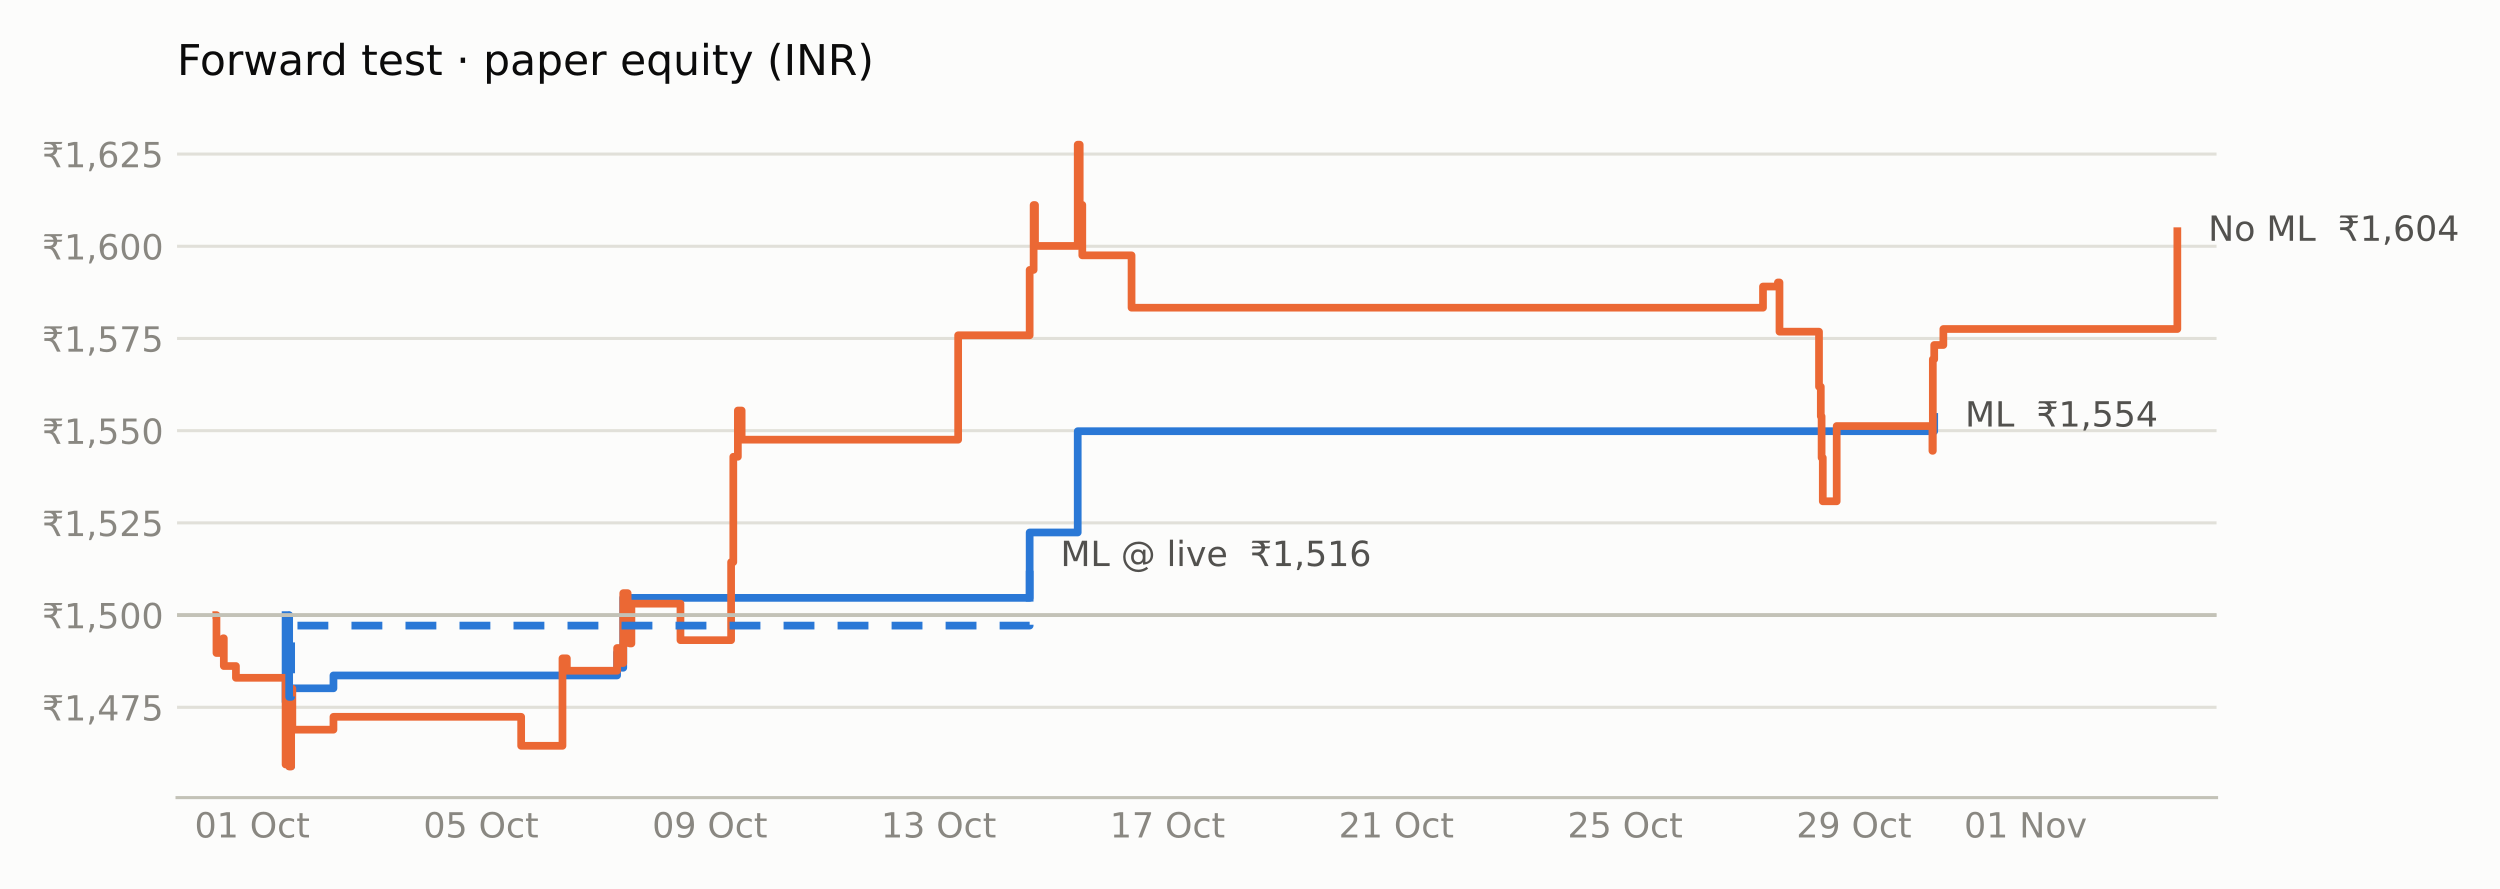
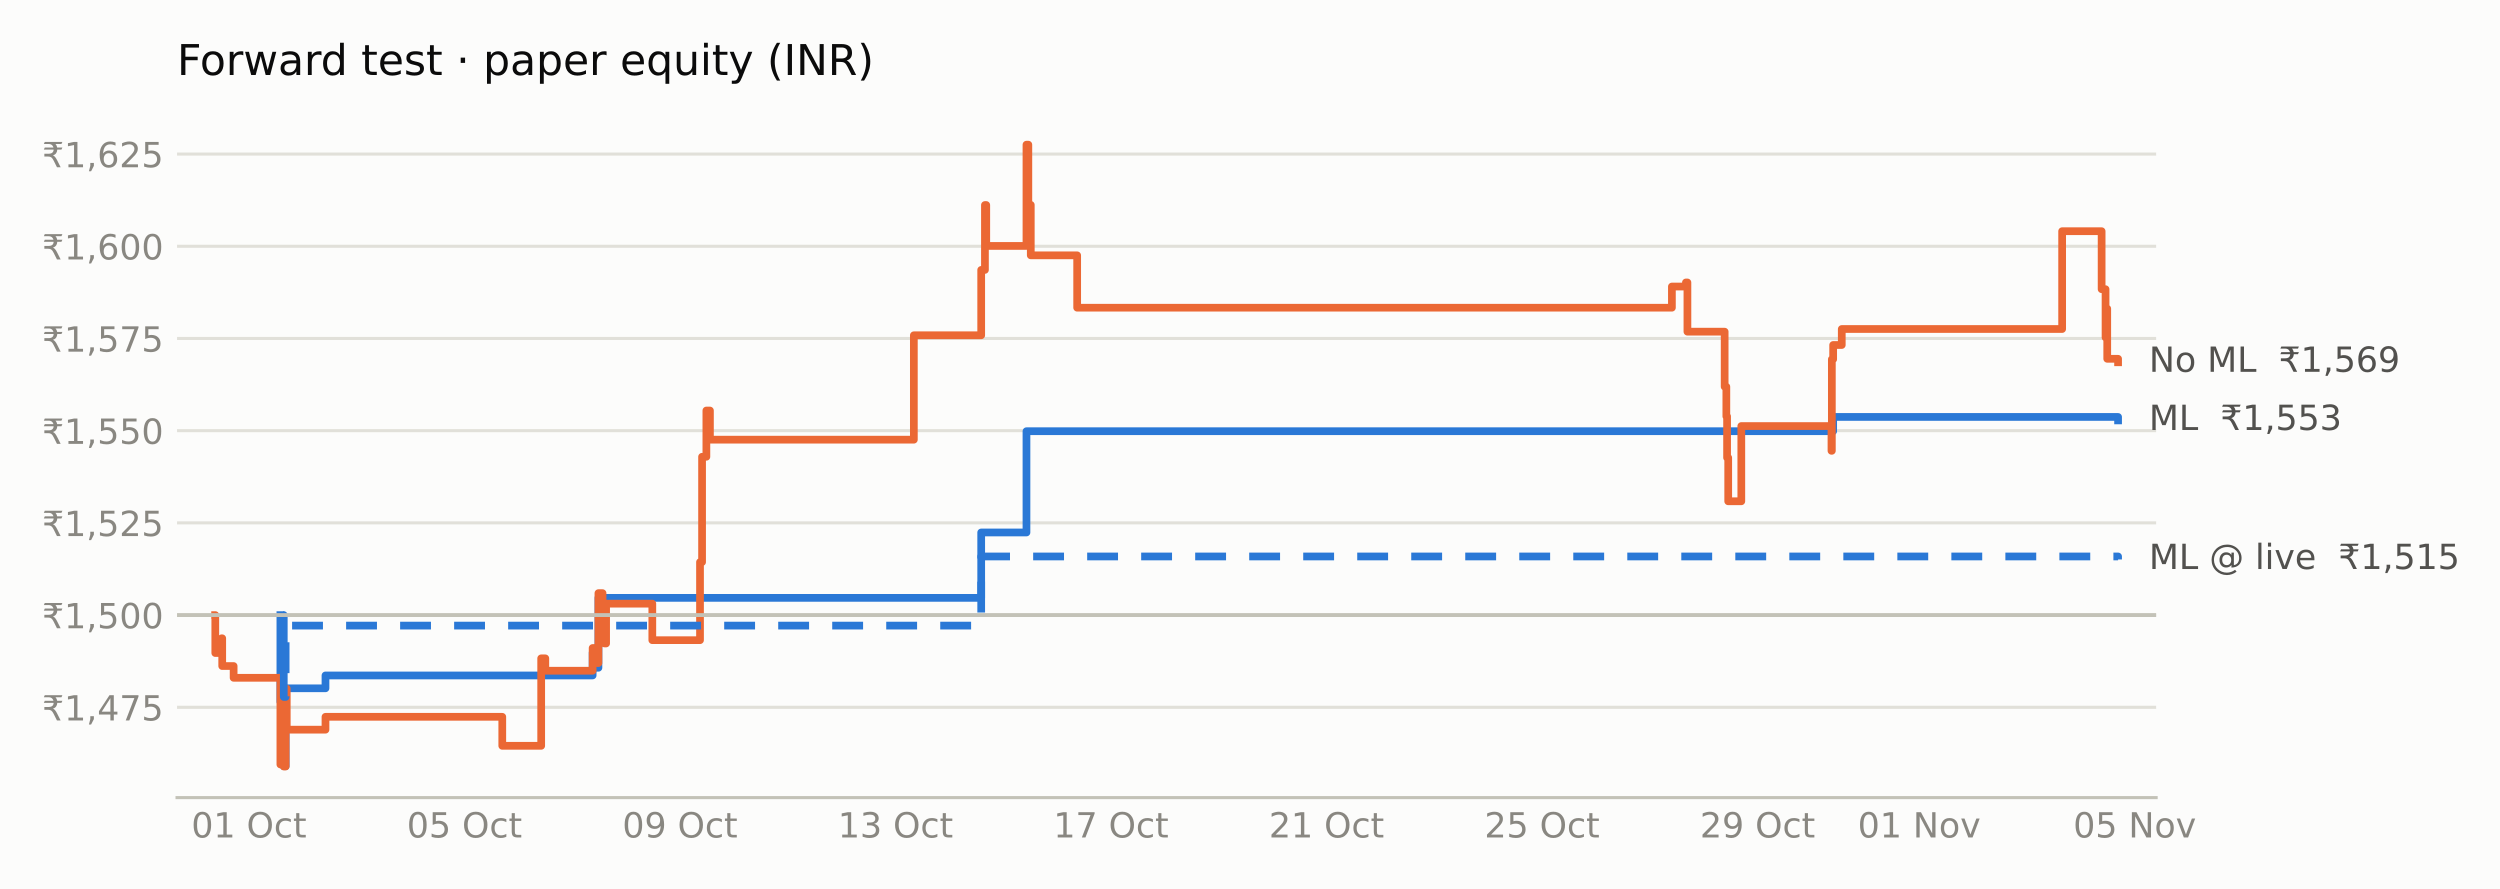
<svg xmlns="http://www.w3.org/2000/svg" xmlns:xlink="http://www.w3.org/1999/xlink" width="648pt" height="230.4pt" viewBox="0 0 648 230.4" version="1.1">
  <defs>
    <style type="text/css">*{stroke-linejoin: round; stroke-linecap: butt}</style>
  </defs>
  <g id="figure_1">
    <g id="patch_1">
      <path d="M 0 230.4  L 648 230.4  L 648 0  L 0 0  z " style="fill: #fcfcfb" />
    </g>
    <g id="axes_1">
      <g id="patch_2">
-         <path d="M 45.89 206.74  L 574.532 206.74  L 574.532 29.44  L 45.89 29.44  z " style="fill: #fcfcfb" />
+         <path d="M 45.89 206.74  L 558.872 206.74  L 558.872 29.44  L 45.89 29.44  z " style="fill: #fcfcfb" />
      </g>
      <g id="matplotlib.axis_1">
        <g id="xtick_1">
          <g id="line2d_1" />
          <g id="text_1">
-             <g style="fill: #898781" transform="translate(50.43777 217.0786) scale(0.09 -0.09)">
+             <g style="fill: #898781" transform="translate(49.59476 217.0786) scale(0.09 -0.09)">
              <defs>
                <path id="DejaVuSans-30" d="M 2034 4250  Q 1547 4250 1301 3770  Q 1056 3291 1056 2328  Q 1056 1369 1301 889  Q 1547 409 2034 409  Q 2525 409 2770 889  Q 3016 1369 3016 2328  Q 3016 3291 2770 3770  Q 2525 4250 2034 4250  z M 2034 4750  Q 2819 4750 3233 4129  Q 3647 3509 3647 2328  Q 3647 1150 3233 529  Q 2819 -91 2034 -91  Q 1250 -91 836 529  Q 422 1150 422 2328  Q 422 3509 836 4129  Q 1250 4750 2034 4750  z " transform="scale(0.015625)" />
                <path id="DejaVuSans-31" d="M 794 531  L 1825 531  L 1825 4091  L 703 3866  L 703 4441  L 1819 4666  L 2450 4666  L 2450 531  L 3481 531  L 3481 0  L 794 0  L 794 531  z " transform="scale(0.015625)" />
                <path id="DejaVuSans-20" transform="scale(0.015625)" />
                <path id="DejaVuSans-4f" d="M 2522 4238  Q 1834 4238 1429 3725  Q 1025 3213 1025 2328  Q 1025 1447 1429 934  Q 1834 422 2522 422  Q 3209 422 3611 934  Q 4013 1447 4013 2328  Q 4013 3213 3611 3725  Q 3209 4238 2522 4238  z M 2522 4750  Q 3503 4750 4090 4092  Q 4678 3434 4678 2328  Q 4678 1225 4090 567  Q 3503 -91 2522 -91  Q 1538 -91 948 565  Q 359 1222 359 2328  Q 359 3434 948 4092  Q 1538 4750 2522 4750  z " transform="scale(0.015625)" />
                <path id="DejaVuSans-63" d="M 3122 3366  L 3122 2828  Q 2878 2963 2633 3030  Q 2388 3097 2138 3097  Q 1578 3097 1268 2742  Q 959 2388 959 1747  Q 959 1106 1268 751  Q 1578 397 2138 397  Q 2388 397 2633 464  Q 2878 531 3122 666  L 3122 134  Q 2881 22 2623 -34  Q 2366 -91 2075 -91  Q 1284 -91 818 406  Q 353 903 353 1747  Q 353 2603 823 3093  Q 1294 3584 2113 3584  Q 2378 3584 2631 3529  Q 2884 3475 3122 3366  z " transform="scale(0.015625)" />
                <path id="DejaVuSans-74" d="M 1172 4494  L 1172 3500  L 2356 3500  L 2356 3053  L 1172 3053  L 1172 1153  Q 1172 725 1289 603  Q 1406 481 1766 481  L 2356 481  L 2356 0  L 1766 0  Q 1100 0 847 248  Q 594 497 594 1153  L 594 3053  L 172 3053  L 172 3500  L 594 3500  L 594 4494  L 1172 4494  z " transform="scale(0.015625)" />
              </defs>
              <use xlink:href="#DejaVuSans-30" />
              <use xlink:href="#DejaVuSans-31" transform="translate(63.62305 0)" />
              <use xlink:href="#DejaVuSans-20" transform="translate(127.2461 0)" />
              <use xlink:href="#DejaVuSans-4f" transform="translate(159.0332 0)" />
              <use xlink:href="#DejaVuSans-63" transform="translate(237.7441 0)" />
              <use xlink:href="#DejaVuSans-74" transform="translate(292.7246 0)" />
            </g>
          </g>
        </g>
        <g id="xtick_2">
          <g id="line2d_2" />
          <g id="text_2">
-             <g style="fill: #898781" transform="translate(109.7483 217.0786) scale(0.09 -0.09)">
+             <g style="fill: #898781" transform="translate(105.4566 217.0786) scale(0.09 -0.09)">
              <defs>
                <path id="DejaVuSans-35" d="M 691 4666  L 3169 4666  L 3169 4134  L 1269 4134  L 1269 2991  Q 1406 3038 1543 3061  Q 1681 3084 1819 3084  Q 2600 3084 3056 2656  Q 3513 2228 3513 1497  Q 3513 744 3044 326  Q 2575 -91 1722 -91  Q 1428 -91 1123 -41  Q 819 9 494 109  L 494 744  Q 775 591 1075 516  Q 1375 441 1709 441  Q 2250 441 2565 725  Q 2881 1009 2881 1497  Q 2881 1984 2565 2268  Q 2250 2553 1709 2553  Q 1456 2553 1204 2497  Q 953 2441 691 2322  L 691 4666  z " transform="scale(0.015625)" />
              </defs>
              <use xlink:href="#DejaVuSans-30" />
              <use xlink:href="#DejaVuSans-35" transform="translate(63.62305 0)" />
              <use xlink:href="#DejaVuSans-20" transform="translate(127.2461 0)" />
              <use xlink:href="#DejaVuSans-4f" transform="translate(159.0332 0)" />
              <use xlink:href="#DejaVuSans-63" transform="translate(237.7441 0)" />
              <use xlink:href="#DejaVuSans-74" transform="translate(292.7246 0)" />
            </g>
          </g>
        </g>
        <g id="xtick_3">
          <g id="line2d_3" />
          <g id="text_3">
-             <g style="fill: #898781" transform="translate(169.0589 217.0786) scale(0.09 -0.09)">
+             <g style="fill: #898781" transform="translate(161.3184 217.0786) scale(0.09 -0.09)">
              <defs>
                <path id="DejaVuSans-39" d="M 703 97  L 703 672  Q 941 559 1184 500  Q 1428 441 1663 441  Q 2288 441 2617 861  Q 2947 1281 2994 2138  Q 2813 1869 2534 1725  Q 2256 1581 1919 1581  Q 1219 1581 811 2004  Q 403 2428 403 3163  Q 403 3881 828 4315  Q 1253 4750 1959 4750  Q 2769 4750 3195 4129  Q 3622 3509 3622 2328  Q 3622 1225 3098 567  Q 2575 -91 1691 -91  Q 1453 -91 1209 -44  Q 966 3 703 97  z M 1959 2075  Q 2384 2075 2632 2365  Q 2881 2656 2881 3163  Q 2881 3666 2632 3958  Q 2384 4250 1959 4250  Q 1534 4250 1286 3958  Q 1038 3666 1038 3163  Q 1038 2656 1286 2365  Q 1534 2075 1959 2075  z " transform="scale(0.015625)" />
              </defs>
              <use xlink:href="#DejaVuSans-30" />
              <use xlink:href="#DejaVuSans-39" transform="translate(63.62305 0)" />
              <use xlink:href="#DejaVuSans-20" transform="translate(127.2461 0)" />
              <use xlink:href="#DejaVuSans-4f" transform="translate(159.0332 0)" />
              <use xlink:href="#DejaVuSans-63" transform="translate(237.7441 0)" />
              <use xlink:href="#DejaVuSans-74" transform="translate(292.7246 0)" />
            </g>
          </g>
        </g>
        <g id="xtick_4">
          <g id="line2d_4" />
          <g id="text_4">
-             <g style="fill: #898781" transform="translate(228.3694 217.0786) scale(0.09 -0.09)">
+             <g style="fill: #898781" transform="translate(217.1803 217.0786) scale(0.09 -0.09)">
              <defs>
                <path id="DejaVuSans-33" d="M 2597 2516  Q 3050 2419 3304 2112  Q 3559 1806 3559 1356  Q 3559 666 3084 287  Q 2609 -91 1734 -91  Q 1441 -91 1130 -33  Q 819 25 488 141  L 488 750  Q 750 597 1062 519  Q 1375 441 1716 441  Q 2309 441 2620 675  Q 2931 909 2931 1356  Q 2931 1769 2642 2001  Q 2353 2234 1838 2234  L 1294 2234  L 1294 2753  L 1863 2753  Q 2328 2753 2575 2939  Q 2822 3125 2822 3475  Q 2822 3834 2567 4026  Q 2313 4219 1838 4219  Q 1578 4219 1281 4162  Q 984 4106 628 3988  L 628 4550  Q 988 4650 1302 4700  Q 1616 4750 1894 4750  Q 2613 4750 3031 4423  Q 3450 4097 3450 3541  Q 3450 3153 3228 2886  Q 3006 2619 2597 2516  z " transform="scale(0.015625)" />
              </defs>
              <use xlink:href="#DejaVuSans-31" />
              <use xlink:href="#DejaVuSans-33" transform="translate(63.62305 0)" />
              <use xlink:href="#DejaVuSans-20" transform="translate(127.2461 0)" />
              <use xlink:href="#DejaVuSans-4f" transform="translate(159.0332 0)" />
              <use xlink:href="#DejaVuSans-63" transform="translate(237.7441 0)" />
              <use xlink:href="#DejaVuSans-74" transform="translate(292.7246 0)" />
            </g>
          </g>
        </g>
        <g id="xtick_5">
          <g id="line2d_5" />
          <g id="text_5">
-             <g style="fill: #898781" transform="translate(287.68 217.0786) scale(0.09 -0.09)">
+             <g style="fill: #898781" transform="translate(273.0421 217.0786) scale(0.09 -0.09)">
              <defs>
                <path id="DejaVuSans-37" d="M 525 4666  L 3525 4666  L 3525 4397  L 1831 0  L 1172 0  L 2766 4134  L 525 4134  L 525 4666  z " transform="scale(0.015625)" />
              </defs>
              <use xlink:href="#DejaVuSans-31" />
              <use xlink:href="#DejaVuSans-37" transform="translate(63.62305 0)" />
              <use xlink:href="#DejaVuSans-20" transform="translate(127.2461 0)" />
              <use xlink:href="#DejaVuSans-4f" transform="translate(159.0332 0)" />
              <use xlink:href="#DejaVuSans-63" transform="translate(237.7441 0)" />
              <use xlink:href="#DejaVuSans-74" transform="translate(292.7246 0)" />
            </g>
          </g>
        </g>
        <g id="xtick_6">
          <g id="line2d_6" />
          <g id="text_6">
-             <g style="fill: #898781" transform="translate(346.9905 217.0786) scale(0.09 -0.09)">
+             <g style="fill: #898781" transform="translate(328.9039 217.0786) scale(0.09 -0.09)">
              <defs>
                <path id="DejaVuSans-32" d="M 1228 531  L 3431 531  L 3431 0  L 469 0  L 469 531  Q 828 903 1448 1529  Q 2069 2156 2228 2338  Q 2531 2678 2651 2914  Q 2772 3150 2772 3378  Q 2772 3750 2511 3984  Q 2250 4219 1831 4219  Q 1534 4219 1204 4116  Q 875 4013 500 3803  L 500 4441  Q 881 4594 1212 4672  Q 1544 4750 1819 4750  Q 2544 4750 2975 4387  Q 3406 4025 3406 3419  Q 3406 3131 3298 2873  Q 3191 2616 2906 2266  Q 2828 2175 2409 1742  Q 1991 1309 1228 531  z " transform="scale(0.015625)" />
              </defs>
              <use xlink:href="#DejaVuSans-32" />
              <use xlink:href="#DejaVuSans-31" transform="translate(63.62305 0)" />
              <use xlink:href="#DejaVuSans-20" transform="translate(127.2461 0)" />
              <use xlink:href="#DejaVuSans-4f" transform="translate(159.0332 0)" />
              <use xlink:href="#DejaVuSans-63" transform="translate(237.7441 0)" />
              <use xlink:href="#DejaVuSans-74" transform="translate(292.7246 0)" />
            </g>
          </g>
        </g>
        <g id="xtick_7">
          <g id="line2d_7" />
          <g id="text_7">
-             <g style="fill: #898781" transform="translate(406.301 217.0786) scale(0.09 -0.09)">
+             <g style="fill: #898781" transform="translate(384.7658 217.0786) scale(0.09 -0.09)">
              <use xlink:href="#DejaVuSans-32" />
              <use xlink:href="#DejaVuSans-35" transform="translate(63.62305 0)" />
              <use xlink:href="#DejaVuSans-20" transform="translate(127.2461 0)" />
              <use xlink:href="#DejaVuSans-4f" transform="translate(159.0332 0)" />
              <use xlink:href="#DejaVuSans-63" transform="translate(237.7441 0)" />
              <use xlink:href="#DejaVuSans-74" transform="translate(292.7246 0)" />
            </g>
          </g>
        </g>
        <g id="xtick_8">
          <g id="line2d_8" />
          <g id="text_8">
-             <g style="fill: #898781" transform="translate(465.6116 217.0786) scale(0.09 -0.09)">
+             <g style="fill: #898781" transform="translate(440.6276 217.0786) scale(0.09 -0.09)">
              <use xlink:href="#DejaVuSans-32" />
              <use xlink:href="#DejaVuSans-39" transform="translate(63.62305 0)" />
              <use xlink:href="#DejaVuSans-20" transform="translate(127.2461 0)" />
              <use xlink:href="#DejaVuSans-4f" transform="translate(159.0332 0)" />
              <use xlink:href="#DejaVuSans-63" transform="translate(237.7441 0)" />
              <use xlink:href="#DejaVuSans-74" transform="translate(292.7246 0)" />
            </g>
          </g>
        </g>
        <g id="xtick_9">
          <g id="line2d_9" />
          <g id="text_9">
-             <g style="fill: #898781" transform="translate(509.0918 217.0786) scale(0.09 -0.09)">
+             <g style="fill: #898781" transform="translate(481.5213 217.0786) scale(0.09 -0.09)">
              <defs>
                <path id="DejaVuSans-4e" d="M 628 4666  L 1478 4666  L 3547 763  L 3547 4666  L 4159 4666  L 4159 0  L 3309 0  L 1241 3903  L 1241 0  L 628 0  L 628 4666  z " transform="scale(0.015625)" />
                <path id="DejaVuSans-6f" d="M 1959 3097  Q 1497 3097 1228 2736  Q 959 2375 959 1747  Q 959 1119 1226 758  Q 1494 397 1959 397  Q 2419 397 2687 759  Q 2956 1122 2956 1747  Q 2956 2369 2687 2733  Q 2419 3097 1959 3097  z M 1959 3584  Q 2709 3584 3137 3096  Q 3566 2609 3566 1747  Q 3566 888 3137 398  Q 2709 -91 1959 -91  Q 1206 -91 779 398  Q 353 888 353 1747  Q 353 2609 779 3096  Q 1206 3584 1959 3584  z " transform="scale(0.015625)" />
                <path id="DejaVuSans-76" d="M 191 3500  L 800 3500  L 1894 563  L 2988 3500  L 3597 3500  L 2284 0  L 1503 0  L 191 3500  z " transform="scale(0.015625)" />
              </defs>
              <use xlink:href="#DejaVuSans-30" />
              <use xlink:href="#DejaVuSans-31" transform="translate(63.62305 0)" />
              <use xlink:href="#DejaVuSans-20" transform="translate(127.2461 0)" />
              <use xlink:href="#DejaVuSans-4e" transform="translate(159.0332 0)" />
              <use xlink:href="#DejaVuSans-6f" transform="translate(233.8379 0)" />
              <use xlink:href="#DejaVuSans-76" transform="translate(295.0195 0)" />
            </g>
          </g>
        </g>
+         <g id="xtick_10">
+           <g id="line2d_10" />
+           <g id="text_10">
+             <g style="fill: #898781" transform="translate(537.3831 217.0786) scale(0.09 -0.09)">
+               <use xlink:href="#DejaVuSans-30" />
+               <use xlink:href="#DejaVuSans-35" transform="translate(63.62305 0)" />
+               <use xlink:href="#DejaVuSans-20" transform="translate(127.2461 0)" />
+               <use xlink:href="#DejaVuSans-4e" transform="translate(159.0332 0)" />
+               <use xlink:href="#DejaVuSans-6f" transform="translate(233.8379 0)" />
+               <use xlink:href="#DejaVuSans-76" transform="translate(295.0195 0)" />
+             </g>
+           </g>
+         </g>
      </g>
      <g id="matplotlib.axis_2">
        <g id="ytick_1">
-           <g id="line2d_10">
-             <path d="M 45.89 183.332  L 574.532 183.332  " clip-path="url(#pa5b1303367)" style="fill: none; stroke: #e1e0d9; stroke-width: 0.8; stroke-linecap: square" />
-           </g>
-           <g id="line2d_11" />
-           <g id="text_10">
+           <g id="line2d_11">
+             <path d="M 45.89 183.332  L 558.872 183.332  " clip-path="url(#pef144ff251)" style="fill: none; stroke: #e1e0d9; stroke-width: 0.8; stroke-linecap: square" />
+           </g>
+           <g id="line2d_12" />
+           <g id="text_11">
            <g style="fill: #898781" transform="translate(10.89844 186.7514) scale(0.09 -0.09)">
              <defs>
                <path id="DejaVuSans-20b9" d="M 331 4281  L 503 4666  L 3747 4666  L 3575 4281  L 2469 4281  Q 2716 4038 2781 3634  L 3747 3634  L 3575 3250  L 2806 3250  Q 2791 2856 2600 2591  Q 2397 2300 2006 2188  Q 2209 2119 2400 1894  Q 2584 1681 2788 1275  L 3428 0  L 2750 0  L 2153 1197  Q 1919 1669 1706 1819  Q 1488 1972 1113 1972  L 425 1972  L 425 2491  L 1219 2491  Q 1675 2491 1906 2700  Q 2119 2894 2138 3250  L 331 3250  L 503 3634  L 2103 3634  Q 2047 3844 1906 4006  Q 1675 4281 1219 4281  L 331 4281  z " transform="scale(0.015625)" />
                <path id="DejaVuSans-2c" d="M 750 794  L 1409 794  L 1409 256  L 897 -744  L 494 -744  L 750 256  L 750 794  z " transform="scale(0.015625)" />
                <path id="DejaVuSans-34" d="M 2419 4116  L 825 1625  L 2419 1625  L 2419 4116  z M 2253 4666  L 3047 4666  L 3047 1625  L 3713 1625  L 3713 1100  L 3047 1100  L 3047 0  L 2419 0  L 2419 1100  L 313 1100  L 313 1709  L 2253 4666  z " transform="scale(0.015625)" />
              </defs>
              <use xlink:href="#DejaVuSans-20b9" />
              <use xlink:href="#DejaVuSans-31" transform="translate(63.62305 0)" />
              <use xlink:href="#DejaVuSans-2c" transform="translate(127.2461 0)" />
              <use xlink:href="#DejaVuSans-34" transform="translate(159.0332 0)" />
              <use xlink:href="#DejaVuSans-37" transform="translate(222.6562 0)" />
              <use xlink:href="#DejaVuSans-35" transform="translate(286.2793 0)" />
            </g>
          </g>
        </g>
        <g id="ytick_2">
-           <g id="line2d_12">
-             <path d="M 45.89 159.432  L 574.532 159.432  " clip-path="url(#pa5b1303367)" style="fill: none; stroke: #e1e0d9; stroke-width: 0.8; stroke-linecap: square" />
-           </g>
-           <g id="line2d_13" />
-           <g id="text_11">
+           <g id="line2d_13">
+             <path d="M 45.89 159.432  L 558.872 159.432  " clip-path="url(#pef144ff251)" style="fill: none; stroke: #e1e0d9; stroke-width: 0.8; stroke-linecap: square" />
+           </g>
+           <g id="line2d_14" />
+           <g id="text_12">
            <g style="fill: #898781" transform="translate(10.89844 162.851) scale(0.09 -0.09)">
              <use xlink:href="#DejaVuSans-20b9" />
              <use xlink:href="#DejaVuSans-31" transform="translate(63.62305 0)" />
              <use xlink:href="#DejaVuSans-2c" transform="translate(127.2461 0)" />
              <use xlink:href="#DejaVuSans-35" transform="translate(159.0332 0)" />
              <use xlink:href="#DejaVuSans-30" transform="translate(222.6562 0)" />
              <use xlink:href="#DejaVuSans-30" transform="translate(286.2793 0)" />
            </g>
          </g>
        </g>
        <g id="ytick_3">
-           <g id="line2d_14">
-             <path d="M 45.89 135.531  L 574.532 135.531  " clip-path="url(#pa5b1303367)" style="fill: none; stroke: #e1e0d9; stroke-width: 0.8; stroke-linecap: square" />
-           </g>
-           <g id="line2d_15" />
-           <g id="text_12">
+           <g id="line2d_15">
+             <path d="M 45.89 135.531  L 558.872 135.531  " clip-path="url(#pef144ff251)" style="fill: none; stroke: #e1e0d9; stroke-width: 0.8; stroke-linecap: square" />
+           </g>
+           <g id="line2d_16" />
+           <g id="text_13">
            <g style="fill: #898781" transform="translate(10.89844 138.9506) scale(0.09 -0.09)">
              <use xlink:href="#DejaVuSans-20b9" />
              <use xlink:href="#DejaVuSans-31" transform="translate(63.62305 0)" />
              <use xlink:href="#DejaVuSans-2c" transform="translate(127.2461 0)" />
              <use xlink:href="#DejaVuSans-35" transform="translate(159.0332 0)" />
              <use xlink:href="#DejaVuSans-32" transform="translate(222.6562 0)" />
              <use xlink:href="#DejaVuSans-35" transform="translate(286.2793 0)" />
            </g>
          </g>
        </g>
        <g id="ytick_4">
-           <g id="line2d_16">
-             <path d="M 45.89 111.631  L 574.532 111.631  " clip-path="url(#pa5b1303367)" style="fill: none; stroke: #e1e0d9; stroke-width: 0.8; stroke-linecap: square" />
-           </g>
-           <g id="line2d_17" />
-           <g id="text_13">
+           <g id="line2d_17">
+             <path d="M 45.89 111.631  L 558.872 111.631  " clip-path="url(#pef144ff251)" style="fill: none; stroke: #e1e0d9; stroke-width: 0.8; stroke-linecap: square" />
+           </g>
+           <g id="line2d_18" />
+           <g id="text_14">
            <g style="fill: #898781" transform="translate(10.89844 115.0502) scale(0.09 -0.09)">
              <use xlink:href="#DejaVuSans-20b9" />
              <use xlink:href="#DejaVuSans-31" transform="translate(63.62305 0)" />
              <use xlink:href="#DejaVuSans-2c" transform="translate(127.2461 0)" />
              <use xlink:href="#DejaVuSans-35" transform="translate(159.0332 0)" />
              <use xlink:href="#DejaVuSans-35" transform="translate(222.6562 0)" />
              <use xlink:href="#DejaVuSans-30" transform="translate(286.2793 0)" />
            </g>
          </g>
        </g>
        <g id="ytick_5">
-           <g id="line2d_18">
-             <path d="M 45.89 87.731  L 574.532 87.731  " clip-path="url(#pa5b1303367)" style="fill: none; stroke: #e1e0d9; stroke-width: 0.8; stroke-linecap: square" />
-           </g>
-           <g id="line2d_19" />
-           <g id="text_14">
+           <g id="line2d_19">
+             <path d="M 45.89 87.731  L 558.872 87.731  " clip-path="url(#pef144ff251)" style="fill: none; stroke: #e1e0d9; stroke-width: 0.8; stroke-linecap: square" />
+           </g>
+           <g id="line2d_20" />
+           <g id="text_15">
            <g style="fill: #898781" transform="translate(10.89844 91.14983) scale(0.09 -0.09)">
              <use xlink:href="#DejaVuSans-20b9" />
              <use xlink:href="#DejaVuSans-31" transform="translate(63.62305 0)" />
              <use xlink:href="#DejaVuSans-2c" transform="translate(127.2461 0)" />
              <use xlink:href="#DejaVuSans-35" transform="translate(159.0332 0)" />
              <use xlink:href="#DejaVuSans-37" transform="translate(222.6562 0)" />
              <use xlink:href="#DejaVuSans-35" transform="translate(286.2793 0)" />
            </g>
          </g>
        </g>
        <g id="ytick_6">
-           <g id="line2d_20">
-             <path d="M 45.89 63.83  L 574.532 63.83  " clip-path="url(#pa5b1303367)" style="fill: none; stroke: #e1e0d9; stroke-width: 0.8; stroke-linecap: square" />
-           </g>
-           <g id="line2d_21" />
-           <g id="text_15">
+           <g id="line2d_21">
+             <path d="M 45.89 63.83  L 558.872 63.83  " clip-path="url(#pef144ff251)" style="fill: none; stroke: #e1e0d9; stroke-width: 0.8; stroke-linecap: square" />
+           </g>
+           <g id="line2d_22" />
+           <g id="text_16">
            <g style="fill: #898781" transform="translate(10.89844 67.24944) scale(0.09 -0.09)">
              <defs>
                <path id="DejaVuSans-36" d="M 2113 2584  Q 1688 2584 1439 2293  Q 1191 2003 1191 1497  Q 1191 994 1439 701  Q 1688 409 2113 409  Q 2538 409 2786 701  Q 3034 994 3034 1497  Q 3034 2003 2786 2293  Q 2538 2584 2113 2584  z M 3366 4563  L 3366 3988  Q 3128 4100 2886 4159  Q 2644 4219 2406 4219  Q 1781 4219 1451 3797  Q 1122 3375 1075 2522  Q 1259 2794 1537 2939  Q 1816 3084 2150 3084  Q 2853 3084 3261 2657  Q 3669 2231 3669 1497  Q 3669 778 3244 343  Q 2819 -91 2113 -91  Q 1303 -91 875 529  Q 447 1150 447 2328  Q 447 3434 972 4092  Q 1497 4750 2381 4750  Q 2619 4750 2861 4703  Q 3103 4656 3366 4563  z " transform="scale(0.015625)" />
              </defs>
              <use xlink:href="#DejaVuSans-20b9" />
              <use xlink:href="#DejaVuSans-31" transform="translate(63.62305 0)" />
              <use xlink:href="#DejaVuSans-2c" transform="translate(127.2461 0)" />
              <use xlink:href="#DejaVuSans-36" transform="translate(159.0332 0)" />
              <use xlink:href="#DejaVuSans-30" transform="translate(222.6562 0)" />
              <use xlink:href="#DejaVuSans-30" transform="translate(286.2793 0)" />
            </g>
          </g>
        </g>
        <g id="ytick_7">
-           <g id="line2d_22">
-             <path d="M 45.89 39.93  L 574.532 39.93  " clip-path="url(#pa5b1303367)" style="fill: none; stroke: #e1e0d9; stroke-width: 0.8; stroke-linecap: square" />
-           </g>
-           <g id="line2d_23" />
-           <g id="text_16">
+           <g id="line2d_23">
+             <path d="M 45.89 39.93  L 558.872 39.93  " clip-path="url(#pef144ff251)" style="fill: none; stroke: #e1e0d9; stroke-width: 0.8; stroke-linecap: square" />
+           </g>
+           <g id="line2d_24" />
+           <g id="text_17">
            <g style="fill: #898781" transform="translate(10.89844 43.34906) scale(0.09 -0.09)">
              <use xlink:href="#DejaVuSans-20b9" />
              <use xlink:href="#DejaVuSans-31" transform="translate(63.62305 0)" />
              <use xlink:href="#DejaVuSans-2c" transform="translate(127.2461 0)" />
              <use xlink:href="#DejaVuSans-36" transform="translate(159.0332 0)" />
              <use xlink:href="#DejaVuSans-32" transform="translate(222.6562 0)" />
              <use xlink:href="#DejaVuSans-35" transform="translate(286.2793 0)" />
            </g>
          </g>
        </g>
      </g>
-       <g id="line2d_24">
-         <path d="M 74.024 159.432  L 74.024 159.432  L 74.024 181.9  L 74.488 181.9  L 74.488 177.919  L 74.951 177.919  L 74.951 198.6  L 75.466 198.6  L 75.466 178.406  L 86.432 178.406  L 86.432 175.074  L 159.953 175.074  L 159.953 169.183  L 161.188 169.183  L 161.188 173.084  L 161.549 173.084  L 161.549 154.962  L 266.887 154.962  L 266.887 138.019  L 279.346 138.019  L 279.346 111.772  L 501.349 111.772  L 501.349 108.075  " clip-path="url(#pa5b1303367)" style="fill: none; stroke: #2a78d6; stroke-width: 2; stroke-linecap: square" />
-       </g>
      <g id="line2d_25">
-         <path d="M 56.056 159.432  L 56.108 159.432  L 56.108 169.264  L 57.858 169.264  L 57.858 165.445  L 58.013 165.445  L 58.013 172.637  L 61.153 172.637  L 61.153 175.684  L 74.024 175.684  L 74.024 198.153  L 74.179 198.153  L 74.179 181.982  L 74.488 181.982  L 74.488 178  L 74.951 178  L 74.951 198.681  L 75.466 198.681  L 75.466 178.487  L 75.775 178.487  L 75.775 189.133  L 86.432 189.133  L 86.432 185.801  L 135.085 185.801  L 135.085 193.318  L 145.794 193.318  L 145.794 170.646  L 146.927 170.646  L 146.927 173.856  L 159.953 173.856  L 159.953 167.964  L 161.188 167.964  L 161.188 171.865  L 161.549 171.865  L 161.549 153.743  L 162.681 153.743  L 162.681 166.664  L 163.248 166.664  L 163.248 166.786  L 163.66 166.786  L 163.66 156.466  L 176.376 156.466  L 176.376 165.933  L 189.505 165.933  L 189.505 145.699  L 190.071 145.699  L 190.071 118.395  L 191.255 118.395  L 191.255 106.409  L 192.234 106.409  L 192.234 113.966  L 248.352 113.966  L 248.352 86.906  L 266.887 86.906  L 266.887 69.963  L 267.916 69.963  L 267.916 53.142  L 268.277 53.142  L 268.277 63.746  L 279.346 63.746  L 279.346 37.499  L 279.861 37.499  L 279.861 53.101  L 280.53 53.101  L 280.53 66.184  L 293.298 66.184  L 293.298 79.755  L 456.969 79.755  L 456.969 74.27  L 460.83 74.27  L 460.83 73.213  L 461.242 73.213  L 461.242 85.971  L 471.487 85.971  L 471.487 100.233  L 471.951 100.233  L 471.951 107.912  L 472.157 107.912  L 472.157 118.639  L 472.466 118.639  L 472.466 129.934  L 476.07 129.934  L 476.07 110.431  L 500.885 110.431  L 500.885 116.851  L 500.988 116.851  L 500.988 93.122  L 501.349 93.122  L 501.349 89.425  L 503.717 89.425  L 503.717 85.281  L 564.366 85.281  L 564.366 59.927  " clip-path="url(#pa5b1303367)" style="fill: none; stroke: #eb6834; stroke-width: 2; stroke-linecap: square" />
+         <path d="M 72.678 159.432  L 72.678 159.432  L 72.678 181.9  L 73.115 181.9  L 73.115 177.919  L 73.551 177.919  L 73.551 198.6  L 74.036 198.6  L 74.036 178.406  L 84.365 178.406  L 84.365 175.074  L 153.61 175.074  L 153.61 169.183  L 154.774 169.183  L 154.774 173.084  L 155.113 173.084  L 155.113 154.962  L 254.326 154.962  L 254.326 138.019  L 266.061 138.019  L 266.061 111.772  L 475.155 111.772  L 475.155 108.075  L 549.007 108.075  L 549.007 108.968  " clip-path="url(#pef144ff251)" style="fill: none; stroke: #2a78d6; stroke-width: 2; stroke-linecap: square" />
      </g>
      <g id="line2d_26">
-         <path d="M 74.797 159.432  L 74.951 159.432  L 74.951 180.641  L 75.466 180.641  L 75.466 162.154  L 266.887 162.154  L 266.887 144.236  " clip-path="url(#pa5b1303367)" style="fill: none; stroke-dasharray: 8,6; stroke-dashoffset: 0; stroke: #2a78d6; stroke-width: 2" />
+         <path d="M 55.755 159.432  L 55.804 159.432  L 55.804 169.264  L 57.452 169.264  L 57.452 165.445  L 57.598 165.445  L 57.598 172.637  L 60.556 172.637  L 60.556 175.684  L 72.678 175.684  L 72.678 198.153  L 72.824 198.153  L 72.824 181.982  L 73.115 181.982  L 73.115 178  L 73.551 178  L 73.551 198.681  L 74.036 198.681  L 74.036 178.487  L 74.327 178.487  L 74.327 189.133  L 84.365 189.133  L 84.365 185.801  L 130.189 185.801  L 130.189 193.318  L 140.275 193.318  L 140.275 170.646  L 141.342 170.646  L 141.342 173.856  L 153.61 173.856  L 153.61 167.964  L 154.774 167.964  L 154.774 171.865  L 155.113 171.865  L 155.113 153.743  L 156.18 153.743  L 156.18 166.664  L 156.714 166.664  L 156.714 166.786  L 157.102 166.786  L 157.102 156.466  L 169.079 156.466  L 169.079 165.933  L 181.444 165.933  L 181.444 145.699  L 181.978 145.699  L 181.978 118.395  L 183.093 118.395  L 183.093 106.409  L 184.014 106.409  L 184.014 113.966  L 236.87 113.966  L 236.87 86.906  L 254.326 86.906  L 254.326 69.963  L 255.296 69.963  L 255.296 53.142  L 255.636 53.142  L 255.636 63.746  L 266.061 63.746  L 266.061 37.499  L 266.546 37.499  L 266.546 53.101  L 267.177 53.101  L 267.177 66.184  L 279.202 66.184  L 279.202 79.755  L 433.356 79.755  L 433.356 74.27  L 436.993 74.27  L 436.993 73.213  L 437.381 73.213  L 437.381 85.971  L 447.03 85.971  L 447.03 100.233  L 447.467 100.233  L 447.467 107.912  L 447.661 107.912  L 447.661 118.639  L 447.952 118.639  L 447.952 129.934  L 451.346 129.934  L 451.346 110.431  L 474.719 110.431  L 474.719 116.851  L 474.816 116.851  L 474.816 93.122  L 475.155 93.122  L 475.155 89.425  L 477.386 89.425  L 477.386 85.281  L 534.508 85.281  L 534.508 59.927  L 544.74 59.927  L 544.74 74.961  L 545.758 74.961  L 545.758 87.475  L 546.098 87.475  L 546.098 79.999  L 546.195 79.999  L 546.195 93.001  L 549.007 93.001  L 549.007 93.894  " clip-path="url(#pef144ff251)" style="fill: none; stroke: #eb6834; stroke-width: 2; stroke-linecap: square" />
      </g>
      <g id="line2d_27">
-         <path d="M 45.89 159.432  L 574.532 159.432  " clip-path="url(#pa5b1303367)" style="fill: none; stroke: #c3c2b7; stroke-linecap: square" />
+         <path d="M 73.406 159.432  L 73.551 159.432  L 73.551 180.641  L 74.036 180.641  L 74.036 162.154  L 254.326 162.154  L 254.326 144.236  L 549.007 144.236  L 549.007 145.008  " clip-path="url(#pef144ff251)" style="fill: none; stroke-dasharray: 8,6; stroke-dashoffset: 0; stroke: #2a78d6; stroke-width: 2" />
+       </g>
+       <g id="line2d_28">
+         <path d="M 45.89 159.432  L 558.872 159.432  " clip-path="url(#pef144ff251)" style="fill: none; stroke: #c3c2b7; stroke-linecap: square" />
      </g>
      <g id="patch_3">
-         <path d="M 45.89 206.74  L 574.532 206.74  " style="fill: none; stroke: #c3c2b7; stroke-width: 0.8; stroke-linejoin: miter; stroke-linecap: square" />
-       </g>
-       <g id="text_17">
-         <g style="fill: #52514e" transform="translate(274.8867 146.7193) scale(0.09 -0.09)">
+         <path d="M 45.89 206.74  L 558.872 206.74  " style="fill: none; stroke: #c3c2b7; stroke-width: 0.8; stroke-linejoin: miter; stroke-linecap: square" />
+       </g>
+       <g id="text_18">
+         <g style="fill: #52514e" transform="translate(557.0073 147.4912) scale(0.09 -0.09)">
          <defs>
            <path id="DejaVuSans-4d" d="M 628 4666  L 1569 4666  L 2759 1491  L 3956 4666  L 4897 4666  L 4897 0  L 4281 0  L 4281 4097  L 3078 897  L 2444 897  L 1241 4097  L 1241 0  L 628 0  L 628 4666  z " transform="scale(0.015625)" />
            <path id="DejaVuSans-4c" d="M 628 4666  L 1259 4666  L 1259 531  L 3531 531  L 3531 0  L 628 0  L 628 4666  z " transform="scale(0.015625)" />
            <path id="DejaVuSans-40" d="M 2381 1678  Q 2381 1231 2603 976  Q 2825 722 3213 722  Q 3597 722 3817 978  Q 4038 1234 4038 1678  Q 4038 2116 3813 2373  Q 3588 2631 3206 2631  Q 2828 2631 2604 2375  Q 2381 2119 2381 1678  z M 4084 744  Q 3897 503 3655 389  Q 3413 275 3091 275  Q 2553 275 2217 664  Q 1881 1053 1881 1678  Q 1881 2303 2218 2693  Q 2556 3084 3091 3084  Q 3413 3084 3656 2967  Q 3900 2850 4084 2613  L 4084 3022  L 4531 3022  L 4531 722  Q 4988 791 5245 1139  Q 5503 1488 5503 2041  Q 5503 2375 5404 2669  Q 5306 2963 5106 3213  Q 4781 3622 4314 3839  Q 3847 4056 3297 4056  Q 2913 4056 2559 3954  Q 2206 3853 1906 3653  Q 1416 3334 1139 2817  Q 863 2300 863 1697  Q 863 1200 1042 765  Q 1222 331 1563 0  Q 1891 -325 2322 -495  Q 2753 -666 3244 -666  Q 3647 -666 4036 -530  Q 4425 -394 4750 -141  L 5031 -488  Q 4641 -791 4180 -952  Q 3719 -1113 3244 -1113  Q 2666 -1113 2153 -908  Q 1641 -703 1241 -313  Q 841 78 631 592  Q 422 1106 422 1697  Q 422 2266 634 2781  Q 847 3297 1241 3688  Q 1644 4084 2172 4295  Q 2700 4506 3291 4506  Q 3953 4506 4520 4234  Q 5088 3963 5472 3463  Q 5706 3156 5829 2797  Q 5953 2438 5953 2053  Q 5953 1231 5456 756  Q 4959 281 4084 263  L 4084 744  z " transform="scale(0.015625)" />
            <path id="DejaVuSans-6c" d="M 603 4863  L 1178 4863  L 1178 0  L 603 0  L 603 4863  z " transform="scale(0.015625)" />
            <path id="DejaVuSans-69" d="M 603 3500  L 1178 3500  L 1178 0  L 603 0  L 603 3500  z M 603 4863  L 1178 4863  L 1178 4134  L 603 4134  L 603 4863  z " transform="scale(0.015625)" />
            <path id="DejaVuSans-65" d="M 3597 1894  L 3597 1613  L 953 1613  Q 991 1019 1311 708  Q 1631 397 2203 397  Q 2534 397 2845 478  Q 3156 559 3463 722  L 3463 178  Q 3153 47 2828 -22  Q 2503 -91 2169 -91  Q 1331 -91 842 396  Q 353 884 353 1716  Q 353 2575 817 3079  Q 1281 3584 2069 3584  Q 2775 3584 3186 3129  Q 3597 2675 3597 1894  z M 3022 2063  Q 3016 2534 2758 2815  Q 2500 3097 2075 3097  Q 1594 3097 1305 2825  Q 1016 2553 972 2059  L 3022 2063  z " transform="scale(0.015625)" />
          </defs>
          <use xlink:href="#DejaVuSans-4d" />
          <use xlink:href="#DejaVuSans-4c" transform="translate(86.2793 0)" />
          <use xlink:href="#DejaVuSans-20" transform="translate(141.9922 0)" />
          <use xlink:href="#DejaVuSans-40" transform="translate(173.7793 0)" />
          <use xlink:href="#DejaVuSans-20" transform="translate(273.7793 0)" />
          <use xlink:href="#DejaVuSans-6c" transform="translate(305.5664 0)" />
          <use xlink:href="#DejaVuSans-69" transform="translate(333.3496 0)" />
          <use xlink:href="#DejaVuSans-76" transform="translate(361.1328 0)" />
          <use xlink:href="#DejaVuSans-65" transform="translate(420.3125 0)" />
          <use xlink:href="#DejaVuSans-20" transform="translate(481.8359 0)" />
          <use xlink:href="#DejaVuSans-20" transform="translate(513.623 0)" />
          <use xlink:href="#DejaVuSans-20b9" transform="translate(545.4102 0)" />
          <use xlink:href="#DejaVuSans-31" transform="translate(609.0332 0)" />
          <use xlink:href="#DejaVuSans-2c" transform="translate(672.6562 0)" />
          <use xlink:href="#DejaVuSans-35" transform="translate(704.4434 0)" />
          <use xlink:href="#DejaVuSans-31" transform="translate(768.0664 0)" />
-           <use xlink:href="#DejaVuSans-36" transform="translate(831.6895 0)" />
-         </g>
-       </g>
-       <g id="text_18">
-         <g style="fill: #52514e" transform="translate(509.3487 110.558) scale(0.09 -0.09)">
+           <use xlink:href="#DejaVuSans-35" transform="translate(831.6895 0)" />
+         </g>
+       </g>
+       <g id="text_19">
+         <g style="fill: #52514e" transform="translate(557.0073 111.4519) scale(0.09 -0.09)">
          <use xlink:href="#DejaVuSans-4d" />
          <use xlink:href="#DejaVuSans-4c" transform="translate(86.2793 0)" />
          <use xlink:href="#DejaVuSans-20" transform="translate(141.9922 0)" />
          <use xlink:href="#DejaVuSans-20" transform="translate(173.7793 0)" />
          <use xlink:href="#DejaVuSans-20b9" transform="translate(205.5664 0)" />
          <use xlink:href="#DejaVuSans-31" transform="translate(269.1895 0)" />
          <use xlink:href="#DejaVuSans-2c" transform="translate(332.8125 0)" />
          <use xlink:href="#DejaVuSans-35" transform="translate(364.5996 0)" />
          <use xlink:href="#DejaVuSans-35" transform="translate(428.2227 0)" />
-           <use xlink:href="#DejaVuSans-34" transform="translate(491.8457 0)" />
-         </g>
-       </g>
-       <g id="text_19">
-         <g style="fill: #52514e" transform="translate(572.3661 62.41065) scale(0.09 -0.09)">
+           <use xlink:href="#DejaVuSans-33" transform="translate(491.8457 0)" />
+         </g>
+       </g>
+       <g id="text_20">
+         <g style="fill: #52514e" transform="translate(557.0073 96.37788) scale(0.09 -0.09)">
          <use xlink:href="#DejaVuSans-4e" />
          <use xlink:href="#DejaVuSans-6f" transform="translate(74.80469 0)" />
          <use xlink:href="#DejaVuSans-20" transform="translate(135.9863 0)" />
          <use xlink:href="#DejaVuSans-4d" transform="translate(167.7734 0)" />
          <use xlink:href="#DejaVuSans-4c" transform="translate(254.0527 0)" />
          <use xlink:href="#DejaVuSans-20" transform="translate(309.7656 0)" />
          <use xlink:href="#DejaVuSans-20" transform="translate(341.5527 0)" />
          <use xlink:href="#DejaVuSans-20b9" transform="translate(373.3398 0)" />
          <use xlink:href="#DejaVuSans-31" transform="translate(436.9629 0)" />
          <use xlink:href="#DejaVuSans-2c" transform="translate(500.5859 0)" />
-           <use xlink:href="#DejaVuSans-36" transform="translate(532.373 0)" />
-           <use xlink:href="#DejaVuSans-30" transform="translate(595.9961 0)" />
-           <use xlink:href="#DejaVuSans-34" transform="translate(659.6191 0)" />
-         </g>
-       </g>
-       <g id="text_20">
+           <use xlink:href="#DejaVuSans-35" transform="translate(532.373 0)" />
+           <use xlink:href="#DejaVuSans-36" transform="translate(595.9961 0)" />
+           <use xlink:href="#DejaVuSans-39" transform="translate(659.6191 0)" />
+         </g>
+       </g>
+       <g id="text_21">
        <g style="fill: #0b0b0b" transform="translate(45.89 19.44) scale(0.11 -0.11)">
          <defs>
            <path id="DejaVuSans-46" d="M 628 4666  L 3309 4666  L 3309 4134  L 1259 4134  L 1259 2759  L 3109 2759  L 3109 2228  L 1259 2228  L 1259 0  L 628 0  L 628 4666  z " transform="scale(0.015625)" />
            <path id="DejaVuSans-72" d="M 2631 2963  Q 2534 3019 2420 3045  Q 2306 3072 2169 3072  Q 1681 3072 1420 2755  Q 1159 2438 1159 1844  L 1159 0  L 581 0  L 581 3500  L 1159 3500  L 1159 2956  Q 1341 3275 1631 3429  Q 1922 3584 2338 3584  Q 2397 3584 2469 3576  Q 2541 3569 2628 3553  L 2631 2963  z " transform="scale(0.015625)" />
            <path id="DejaVuSans-77" d="M 269 3500  L 844 3500  L 1563 769  L 2278 3500  L 2956 3500  L 3675 769  L 4391 3500  L 4966 3500  L 4050 0  L 3372 0  L 2619 2869  L 1863 0  L 1184 0  L 269 3500  z " transform="scale(0.015625)" />
            <path id="DejaVuSans-61" d="M 2194 1759  Q 1497 1759 1228 1600  Q 959 1441 959 1056  Q 959 750 1161 570  Q 1363 391 1709 391  Q 2188 391 2477 730  Q 2766 1069 2766 1631  L 2766 1759  L 2194 1759  z M 3341 1997  L 3341 0  L 2766 0  L 2766 531  Q 2569 213 2275 61  Q 1981 -91 1556 -91  Q 1019 -91 701 211  Q 384 513 384 1019  Q 384 1609 779 1909  Q 1175 2209 1959 2209  L 2766 2209  L 2766 2266  Q 2766 2663 2505 2880  Q 2244 3097 1772 3097  Q 1472 3097 1187 3025  Q 903 2953 641 2809  L 641 3341  Q 956 3463 1253 3523  Q 1550 3584 1831 3584  Q 2591 3584 2966 3190  Q 3341 2797 3341 1997  z " transform="scale(0.015625)" />
            <path id="DejaVuSans-64" d="M 2906 2969  L 2906 4863  L 3481 4863  L 3481 0  L 2906 0  L 2906 525  Q 2725 213 2448 61  Q 2172 -91 1784 -91  Q 1150 -91 751 415  Q 353 922 353 1747  Q 353 2572 751 3078  Q 1150 3584 1784 3584  Q 2172 3584 2448 3432  Q 2725 3281 2906 2969  z M 947 1747  Q 947 1113 1208 752  Q 1469 391 1925 391  Q 2381 391 2643 752  Q 2906 1113 2906 1747  Q 2906 2381 2643 2742  Q 2381 3103 1925 3103  Q 1469 3103 1208 2742  Q 947 2381 947 1747  z " transform="scale(0.015625)" />
            <path id="DejaVuSans-73" d="M 2834 3397  L 2834 2853  Q 2591 2978 2328 3040  Q 2066 3103 1784 3103  Q 1356 3103 1142 2972  Q 928 2841 928 2578  Q 928 2378 1081 2264  Q 1234 2150 1697 2047  L 1894 2003  Q 2506 1872 2764 1633  Q 3022 1394 3022 966  Q 3022 478 2636 193  Q 2250 -91 1575 -91  Q 1294 -91 989 -36  Q 684 19 347 128  L 347 722  Q 666 556 975 473  Q 1284 391 1588 391  Q 1994 391 2212 530  Q 2431 669 2431 922  Q 2431 1156 2273 1281  Q 2116 1406 1581 1522  L 1381 1569  Q 847 1681 609 1914  Q 372 2147 372 2553  Q 372 3047 722 3315  Q 1072 3584 1716 3584  Q 2034 3584 2315 3537  Q 2597 3491 2834 3397  z " transform="scale(0.015625)" />
            <path id="DejaVuSans-b7" d="M 684 2619  L 1344 2619  L 1344 1825  L 684 1825  L 684 2619  z " transform="scale(0.015625)" />
            <path id="DejaVuSans-70" d="M 1159 525  L 1159 -1331  L 581 -1331  L 581 3500  L 1159 3500  L 1159 2969  Q 1341 3281 1617 3432  Q 1894 3584 2278 3584  Q 2916 3584 3314 3078  Q 3713 2572 3713 1747  Q 3713 922 3314 415  Q 2916 -91 2278 -91  Q 1894 -91 1617 61  Q 1341 213 1159 525  z M 3116 1747  Q 3116 2381 2855 2742  Q 2594 3103 2138 3103  Q 1681 3103 1420 2742  Q 1159 2381 1159 1747  Q 1159 1113 1420 752  Q 1681 391 2138 391  Q 2594 391 2855 752  Q 3116 1113 3116 1747  z " transform="scale(0.015625)" />
            <path id="DejaVuSans-71" d="M 947 1747  Q 947 1113 1208 752  Q 1469 391 1925 391  Q 2381 391 2643 752  Q 2906 1113 2906 1747  Q 2906 2381 2643 2742  Q 2381 3103 1925 3103  Q 1469 3103 1208 2742  Q 947 2381 947 1747  z M 2906 525  Q 2725 213 2448 61  Q 2172 -91 1784 -91  Q 1150 -91 751 415  Q 353 922 353 1747  Q 353 2572 751 3078  Q 1150 3584 1784 3584  Q 2172 3584 2448 3432  Q 2725 3281 2906 2969  L 2906 3500  L 3481 3500  L 3481 -1331  L 2906 -1331  L 2906 525  z " transform="scale(0.015625)" />
            <path id="DejaVuSans-75" d="M 544 1381  L 544 3500  L 1119 3500  L 1119 1403  Q 1119 906 1312 657  Q 1506 409 1894 409  Q 2359 409 2629 706  Q 2900 1003 2900 1516  L 2900 3500  L 3475 3500  L 3475 0  L 2900 0  L 2900 538  Q 2691 219 2414 64  Q 2138 -91 1772 -91  Q 1169 -91 856 284  Q 544 659 544 1381  z M 1991 3584  L 1991 3584  z " transform="scale(0.015625)" />
            <path id="DejaVuSans-79" d="M 2059 -325  Q 1816 -950 1584 -1140  Q 1353 -1331 966 -1331  L 506 -1331  L 506 -850  L 844 -850  Q 1081 -850 1212 -737  Q 1344 -625 1503 -206  L 1606 56  L 191 3500  L 800 3500  L 1894 763  L 2988 3500  L 3597 3500  L 2059 -325  z " transform="scale(0.015625)" />
            <path id="DejaVuSans-28" d="M 1984 4856  Q 1566 4138 1362 3434  Q 1159 2731 1159 2009  Q 1159 1288 1364 580  Q 1569 -128 1984 -844  L 1484 -844  Q 1016 -109 783 600  Q 550 1309 550 2009  Q 550 2706 781 3412  Q 1013 4119 1484 4856  L 1984 4856  z " transform="scale(0.015625)" />
            <path id="DejaVuSans-49" d="M 628 4666  L 1259 4666  L 1259 0  L 628 0  L 628 4666  z " transform="scale(0.015625)" />
            <path id="DejaVuSans-52" d="M 2841 2188  Q 3044 2119 3236 1894  Q 3428 1669 3622 1275  L 4263 0  L 3584 0  L 2988 1197  Q 2756 1666 2539 1819  Q 2322 1972 1947 1972  L 1259 1972  L 1259 0  L 628 0  L 628 4666  L 2053 4666  Q 2853 4666 3247 4331  Q 3641 3997 3641 3322  Q 3641 2881 3436 2590  Q 3231 2300 2841 2188  z M 1259 4147  L 1259 2491  L 2053 2491  Q 2509 2491 2742 2702  Q 2975 2913 2975 3322  Q 2975 3731 2742 3939  Q 2509 4147 2053 4147  L 1259 4147  z " transform="scale(0.015625)" />
            <path id="DejaVuSans-29" d="M 513 4856  L 1013 4856  Q 1481 4119 1714 3412  Q 1947 2706 1947 2009  Q 1947 1309 1714 600  Q 1481 -109 1013 -844  L 513 -844  Q 928 -128 1133 580  Q 1338 1288 1338 2009  Q 1338 2731 1133 3434  Q 928 4138 513 4856  z " transform="scale(0.015625)" />
          </defs>
          <use xlink:href="#DejaVuSans-46" />
          <use xlink:href="#DejaVuSans-6f" transform="translate(53.89453 0)" />
          <use xlink:href="#DejaVuSans-72" transform="translate(115.0762 0)" />
          <use xlink:href="#DejaVuSans-77" transform="translate(156.1895 0)" />
          <use xlink:href="#DejaVuSans-61" transform="translate(237.9766 0)" />
          <use xlink:href="#DejaVuSans-72" transform="translate(299.2559 0)" />
          <use xlink:href="#DejaVuSans-64" transform="translate(338.6191 0)" />
          <use xlink:href="#DejaVuSans-20" transform="translate(402.0957 0)" />
          <use xlink:href="#DejaVuSans-74" transform="translate(433.8828 0)" />
          <use xlink:href="#DejaVuSans-65" transform="translate(473.0918 0)" />
          <use xlink:href="#DejaVuSans-73" transform="translate(534.6152 0)" />
          <use xlink:href="#DejaVuSans-74" transform="translate(586.7148 0)" />
          <use xlink:href="#DejaVuSans-20" transform="translate(625.9238 0)" />
          <use xlink:href="#DejaVuSans-b7" transform="translate(657.7109 0)" />
          <use xlink:href="#DejaVuSans-20" transform="translate(689.498 0)" />
          <use xlink:href="#DejaVuSans-70" transform="translate(721.2852 0)" />
          <use xlink:href="#DejaVuSans-61" transform="translate(784.7617 0)" />
          <use xlink:href="#DejaVuSans-70" transform="translate(846.041 0)" />
          <use xlink:href="#DejaVuSans-65" transform="translate(909.5176 0)" />
          <use xlink:href="#DejaVuSans-72" transform="translate(971.041 0)" />
          <use xlink:href="#DejaVuSans-20" transform="translate(1012.154 0)" />
          <use xlink:href="#DejaVuSans-65" transform="translate(1043.941 0)" />
          <use xlink:href="#DejaVuSans-71" transform="translate(1105.465 0)" />
          <use xlink:href="#DejaVuSans-75" transform="translate(1168.941 0)" />
          <use xlink:href="#DejaVuSans-69" transform="translate(1232.32 0)" />
          <use xlink:href="#DejaVuSans-74" transform="translate(1260.104 0)" />
          <use xlink:href="#DejaVuSans-79" transform="translate(1299.312 0)" />
          <use xlink:href="#DejaVuSans-20" transform="translate(1358.492 0)" />
          <use xlink:href="#DejaVuSans-28" transform="translate(1390.279 0)" />
          <use xlink:href="#DejaVuSans-49" transform="translate(1429.293 0)" />
          <use xlink:href="#DejaVuSans-4e" transform="translate(1458.785 0)" />
          <use xlink:href="#DejaVuSans-52" transform="translate(1533.59 0)" />
          <use xlink:href="#DejaVuSans-29" transform="translate(1603.072 0)" />
        </g>
      </g>
    </g>
  </g>
  <defs>
-     <clipPath id="pa5b1303367">
-       <rect x="45.89" y="29.44" width="528.642" height="177.3" />
+     <clipPath id="pef144ff251">
+       <rect x="45.89" y="29.44" width="512.982" height="177.3" />
    </clipPath>
  </defs>
</svg>
